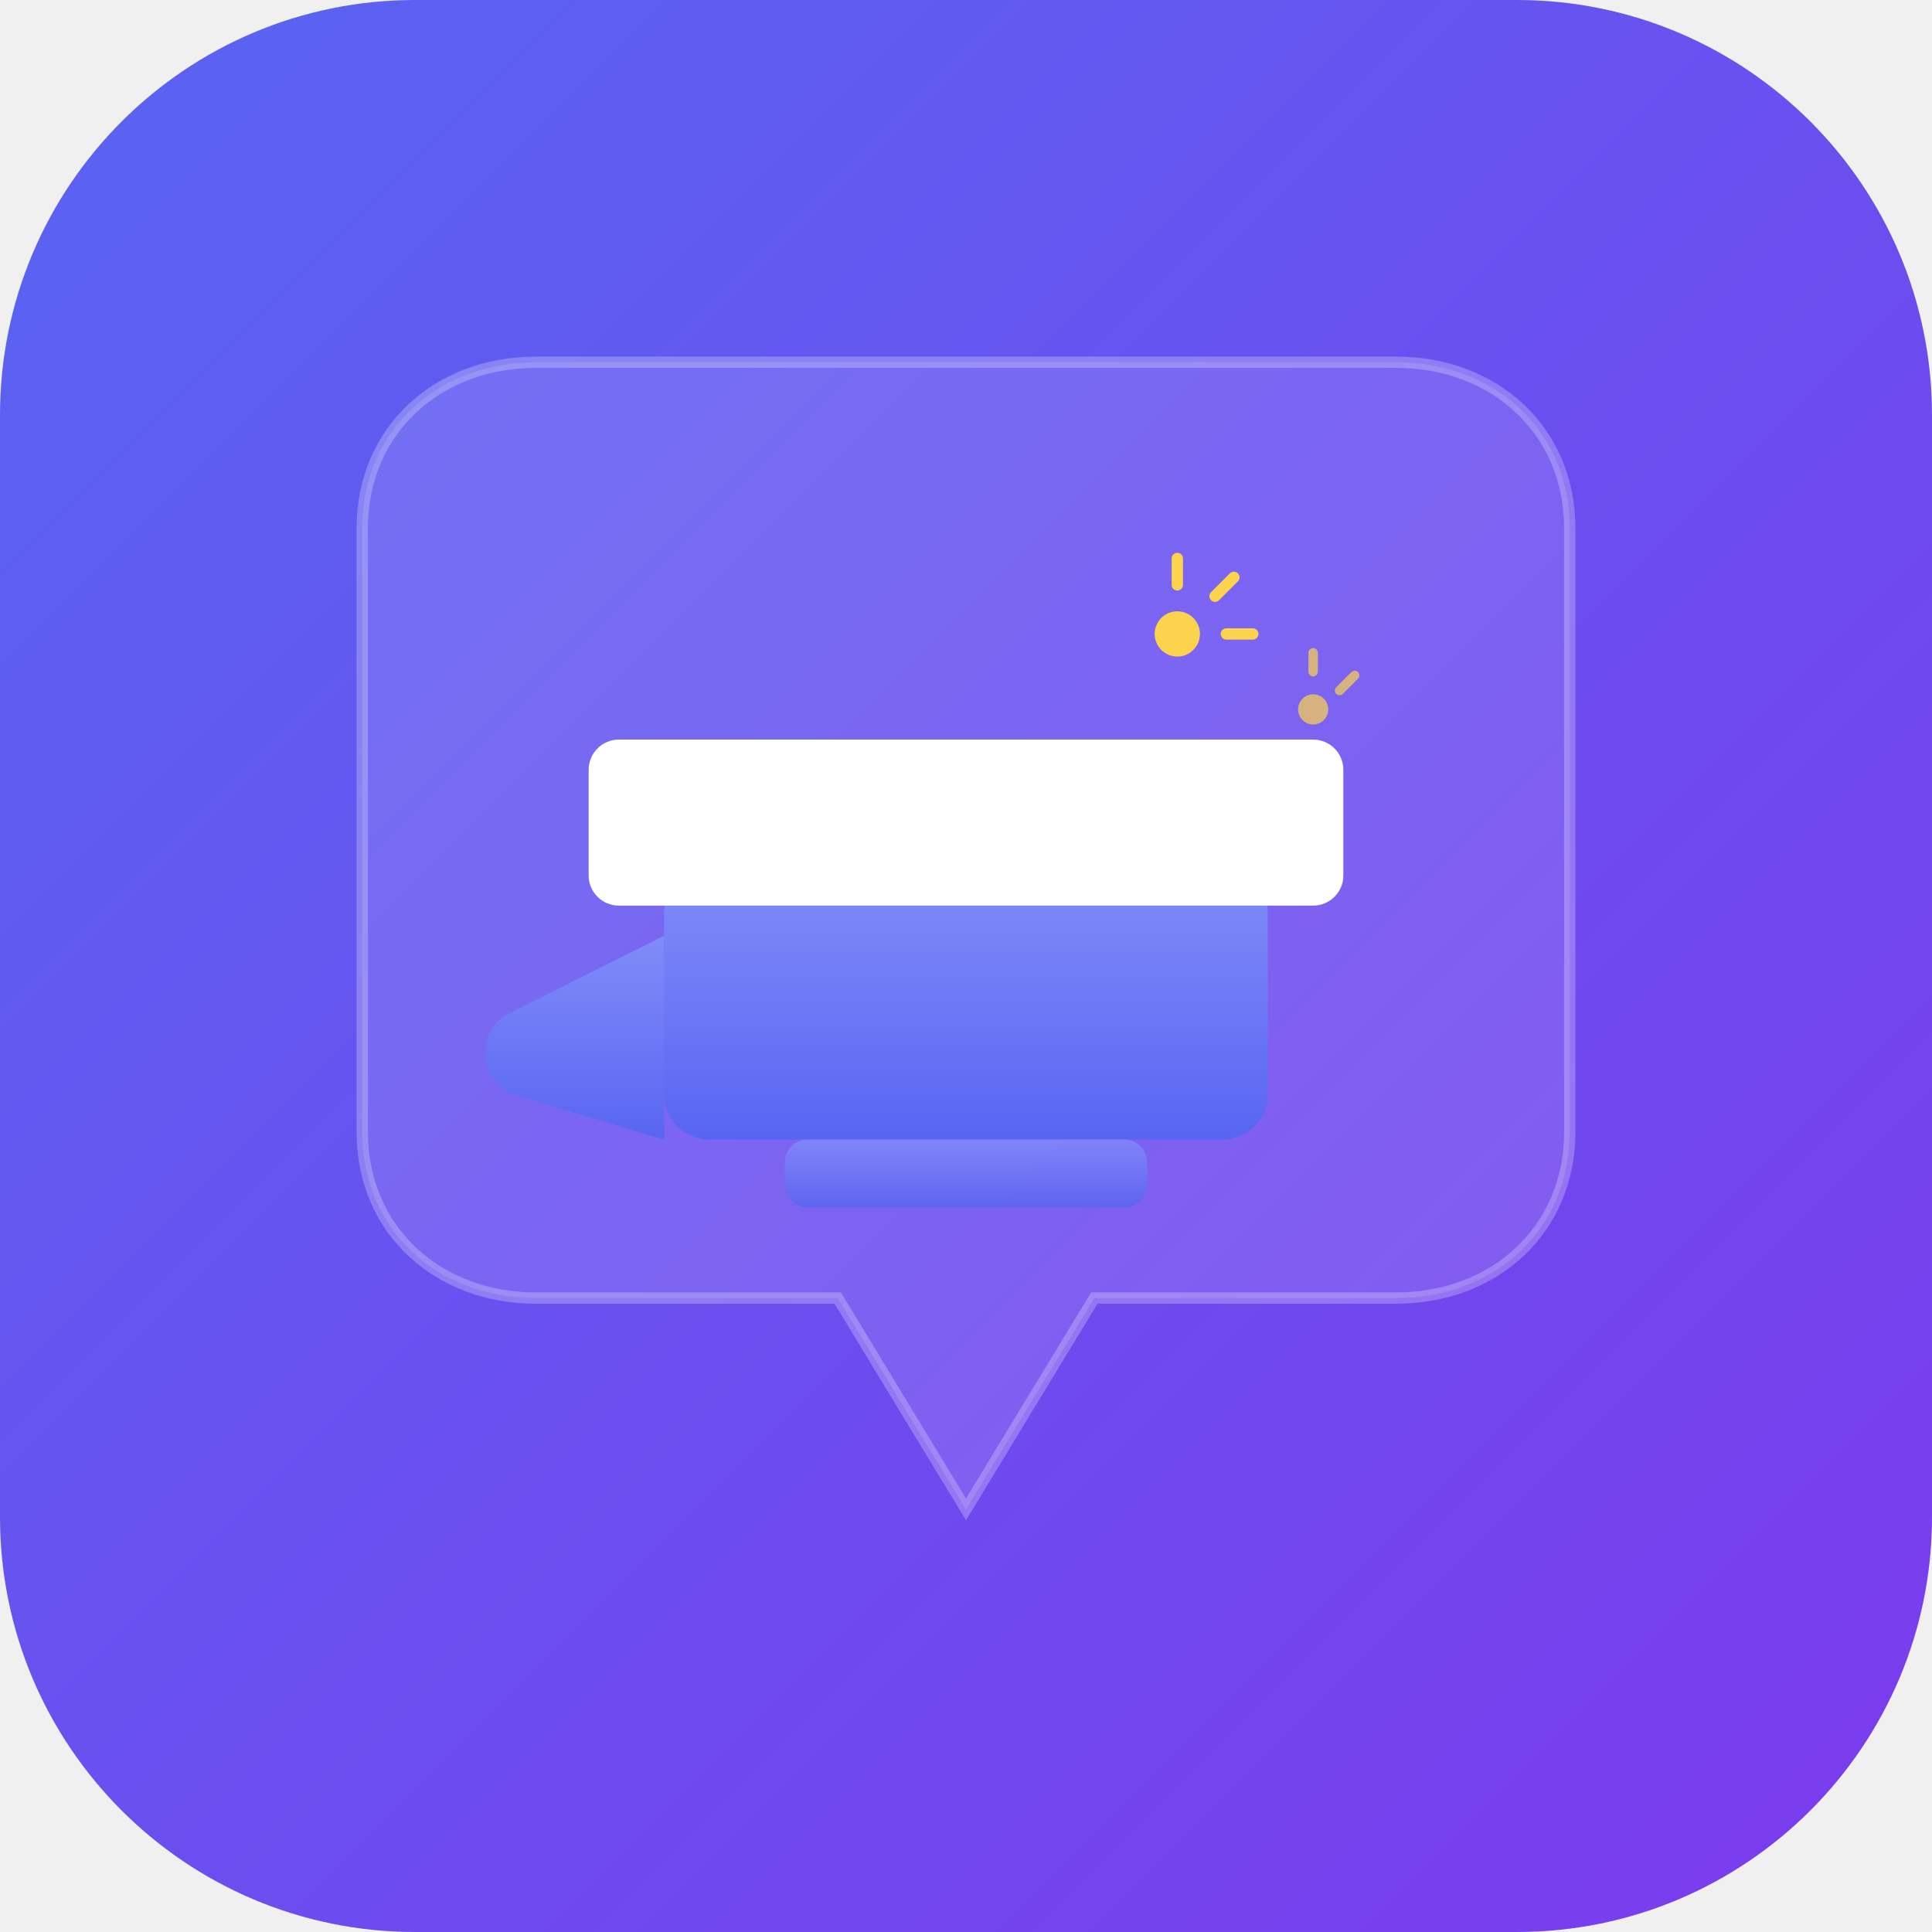
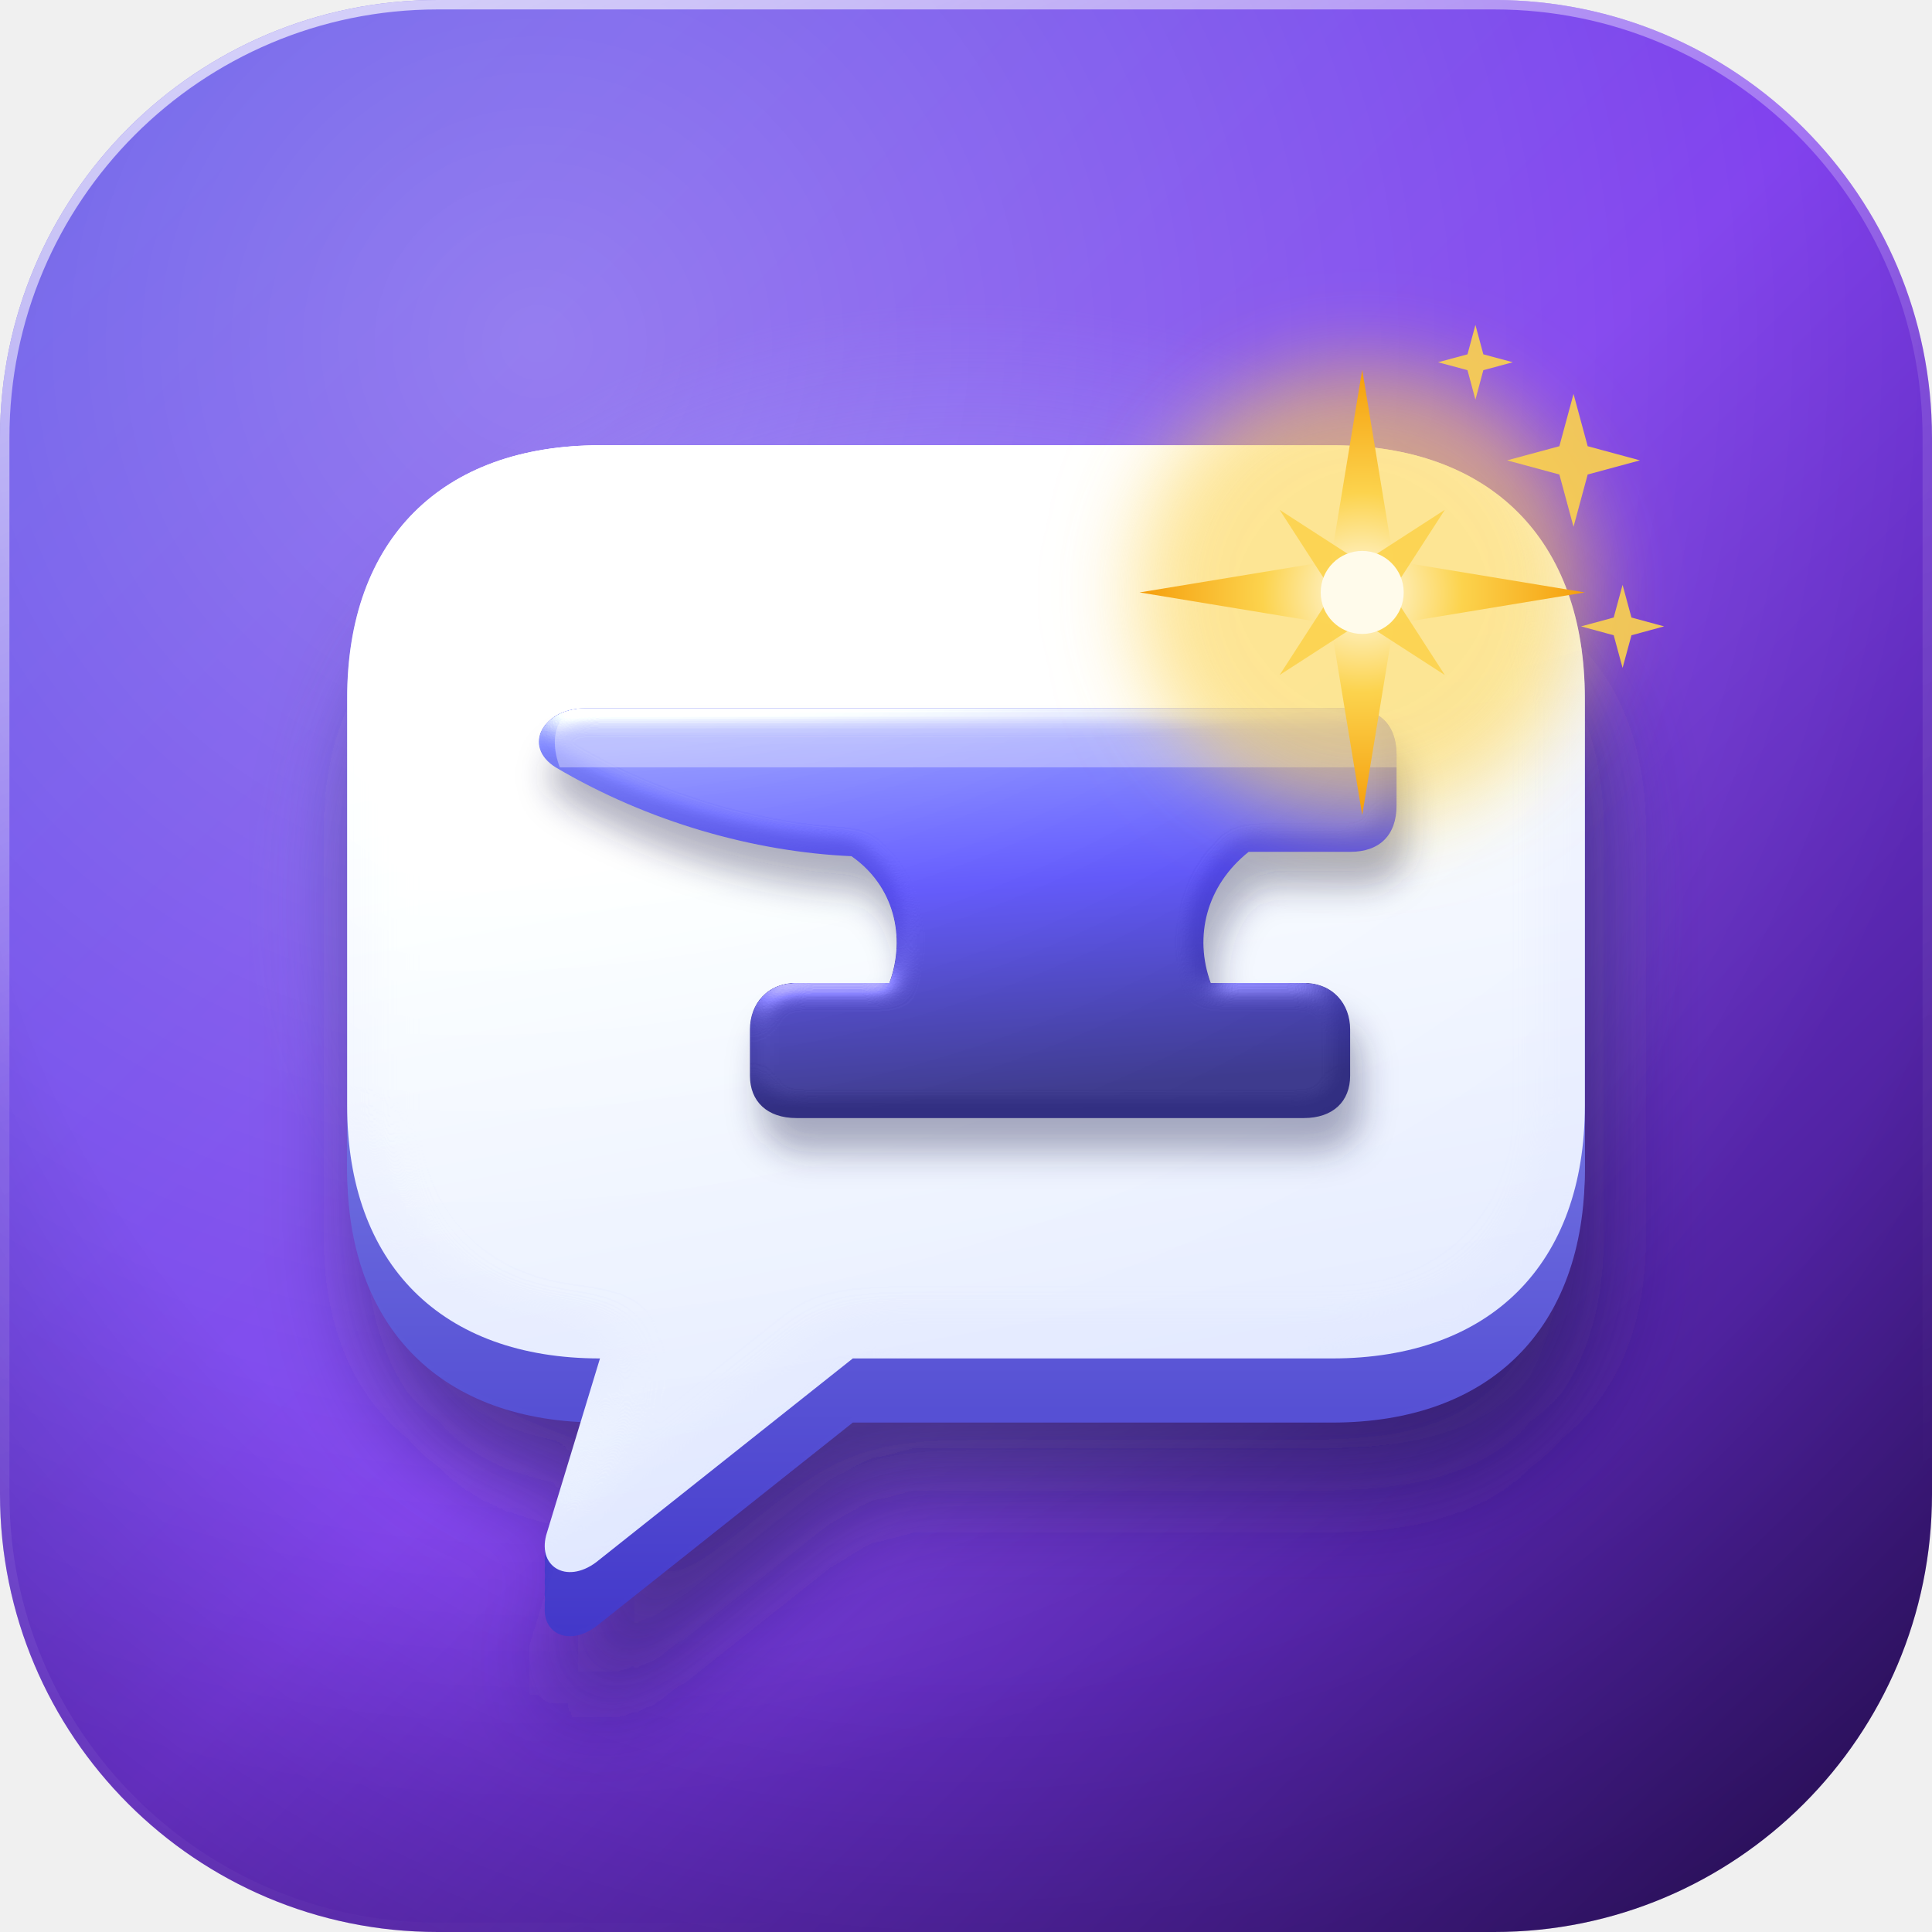
- <svg xmlns="http://www.w3.org/2000/svg" viewBox="0 0 512 512" fill="none">
+ <svg xmlns="http://www.w3.org/2000/svg" width="512" height="512" viewBox="0 0 1024 1024">
  <defs>
-     <linearGradient id="bg" x1="0" y1="0" x2="1" y2="1">
-       <stop offset="0%" stop-color="#5865F2" />
-       <stop offset="100%" stop-color="#7C3AED" />
+     <clipPath id="bgclip">
+       <rect x="0" y="0" width="1024" height="1024" rx="232" />
+     </clipPath>
+     <linearGradient id="bgg" x1="0" y1="0" x2="1" y2="1">
+       <stop offset="0.000" stop-color="#4F46E5" />
+       <stop offset="0.500" stop-color="#7C3AED" />
+       <stop offset="1.000" stop-color="#2E1065" />
    </linearGradient>
-     <linearGradient id="glow" x1="0" y1="0" x2="0" y2="1">
-       <stop offset="0%" stop-color="#818CF8" />
-       <stop offset="100%" stop-color="#5865F2" />
+     <radialGradient id="bghi" cx="0.28" cy="0.18" r="0.75">
+       <stop offset="0" stop-color="#FFFFFF" stop-opacity="0.32" />
+       <stop offset="1" stop-color="#FFFFFF" stop-opacity="0" />
+     </radialGradient>
+     <radialGradient id="glow" cx="0.5" cy="0.5" r="0.5">
+       <stop offset="0" stop-color="#A5B4FC" stop-opacity="0.75" />
+       <stop offset="1" stop-color="#A5B4FC" stop-opacity="0" />
+     </radialGradient>
+     <linearGradient id="rim" x1="0" y1="0" x2="0.4" y2="1">
+       <stop offset="0.000" stop-color="#FFFFFF" stop-opacity="0.75" />
+       <stop offset="0.500" stop-color="#FFFFFF" stop-opacity="0.12" />
+       <stop offset="1.000" stop-color="#FFFFFF" stop-opacity="0.0" />
    </linearGradient>
+     <radialGradient id="vig" cx="0.5" cy="0.35" r="0.85">
+       <stop offset="0.6" stop-color="#000" stop-opacity="0" />
+       <stop offset="1" stop-color="#000" stop-opacity="0.35" />
+     </radialGradient>
+     <filter id="soft" x="-30%" y="-30%" width="160%" height="160%">
+       <feGaussianBlur stdDeviation="26" />
+     </filter>
+     <filter id="blur8" x="-50%" y="-50%" width="200%" height="200%">
+       <feGaussianBlur stdDeviation="9" />
+     </filter>
+     <filter id="sglow" x="-100%" y="-100%" width="300%" height="300%">
+       <feGaussianBlur stdDeviation="22" />
+     </filter>
+     <filter id="bevel" x="-10%" y="-10%" width="120%" height="120%" color-interpolation-filters="sRGB">
+       <feGaussianBlur in="SourceAlpha" stdDeviation="16" result="b" />
+       <feSpecularLighting in="b" surfaceScale="9" specularConstant="0.95" specularExponent="22" lighting-color="#FFFFFF" result="s">
+         <fePointLight x="250" y="-220" z="520" />
+       </feSpecularLighting>
+       <feComposite in="s" in2="SourceAlpha" operator="in" result="si" />
+       <feComposite in="SourceGraphic" in2="si" operator="arithmetic" k1="0" k2="1" k3="0.55" k4="0" />
+     </filter>
+     <filter id="bevel2" x="-10%" y="-10%" width="120%" height="120%" color-interpolation-filters="sRGB">
+       <feGaussianBlur in="SourceAlpha" stdDeviation="6" result="b" />
+       <feSpecularLighting in="b" surfaceScale="5" specularConstant="1.1" specularExponent="18" lighting-color="#FFFFFF" result="s">
+         <fePointLight x="300" y="-100" z="420" />
+       </feSpecularLighting>
+       <feComposite in="s" in2="SourceAlpha" operator="in" result="si" />
+       <feComposite in="SourceGraphic" in2="si" operator="arithmetic" k1="0" k2="1" k3="0.7" k4="0" />
+     </filter>
+     <linearGradient id="face" x1="0" y1="0" x2="0.2" y2="1">
+       <stop offset="0.000" stop-color="#FFFFFF" />
+       <stop offset="1.000" stop-color="#E0E7FF" />
+     </linearGradient>
+     <linearGradient id="side" x1="0" y1="0" x2="0" y2="1">
+       <stop offset="0.000" stop-color="#A5B4FC" />
+       <stop offset="1.000" stop-color="#4338CA" />
+     </linearGradient>
+     <linearGradient id="anv" x1="0" y1="0" x2="0.15" y2="1">
+       <stop offset="0.000" stop-color="#818CF8" />
+       <stop offset="0.500" stop-color="#4F46E5" />
+       <stop offset="1.000" stop-color="#312E81" />
+     </linearGradient>
+     <linearGradient id="gloss" x1="0" y1="0" x2="0" y2="1">
+       <stop offset="0.000" stop-color="#FFFFFF" stop-opacity="0.75" />
+       <stop offset="1.000" stop-color="#FFFFFF" stop-opacity="0.0" />
+     </linearGradient>
+     <radialGradient id="sp" cx="0.5" cy="0.5" r="0.5">
+       <stop offset="0" stop-color="#FFFBEB" />
+       <stop offset="0.45" stop-color="#FCD34D" />
+       <stop offset="1" stop-color="#F59E0B" />
+     </radialGradient>
+     <clipPath id="bub">
+       <path d="M 318 236 L 706 236 C 790 236 840 286 840 370 L 840 586 C 840 670 790 720 706 720 L 452 720 L 316 828 C 300 840 284 830 290 812 L 318 720 C 234 720 184 670 184 586 L 184 370 C 184 286 234 236 318 236 Z" />
+     </clipPath>
  </defs>
-   <rect width="512" height="512" rx="110" fill="url(#bg)" />
-   <path d="M96 140 C96 114 116 96 142 96 L370 96 C396 96 416 114 416 140 L416 300 C416 326 396 344 370 344 L290 344 L256 400 L222 344 L142 344 C116 344 96 326 96 300 Z" fill="white" fill-opacity="0.12" />
-   <path d="M96 140 C96 114 116 96 142 96 L370 96 C396 96 416 114 416 140 L416 300 C416 326 396 344 370 344 L290 344 L256 400 L222 344 L142 344 C116 344 96 326 96 300 Z" stroke="white" stroke-opacity="0.25" stroke-width="3" fill="none" />
-   <rect x="176" y="230" width="160" height="72" rx="12" fill="url(#glow)" />
-   <path d="M176 248 L136 268 C126 272 126 286 136 290 L176 302 Z" fill="url(#glow)" />
-   <rect x="156" y="196" width="200" height="44" rx="8" fill="white" />
-   <rect x="208" y="302" width="96" height="18" rx="6" fill="url(#glow)" opacity="0.8" />
-   <circle cx="312" cy="168" r="6" fill="#FCD34D" />
-   <line x1="312" y1="155" x2="312" y2="148" stroke="#FCD34D" stroke-width="3" stroke-linecap="round" />
-   <line x1="322" y1="158" x2="327" y2="153" stroke="#FCD34D" stroke-width="3" stroke-linecap="round" />
-   <line x1="325" y1="168" x2="332" y2="168" stroke="#FCD34D" stroke-width="3" stroke-linecap="round" />
-   <circle cx="348" cy="188" r="4" fill="#FCD34D" opacity="0.7" />
-   <line x1="348" y1="178" x2="348" y2="173" stroke="#FCD34D" stroke-width="2.5" stroke-linecap="round" opacity="0.7" />
-   <line x1="355" y1="183" x2="359" y2="179" stroke="#FCD34D" stroke-width="2.5" stroke-linecap="round" opacity="0.7" />
+   <g clip-path="url(#bgclip)">
+     <rect width="1024" height="1024" fill="url(#bgg)" />
+     <rect width="1024" height="1024" fill="url(#bghi)" />
+   </g>
+   <rect width="1024" height="1024" fill="url(#vig)" clip-path="url(#bgclip)" />
+   <g clip-path="url(#bgclip)">
+     <rect x="0" y="0" width="1024" height="1024" rx="232" fill="none" stroke="url(#rim)" stroke-width="10" />
+   </g>
+   <ellipse cx="512" cy="480" rx="380" ry="320" fill="url(#glow)" />
+   <path d="M 318 236 L 706 236 C 790 236 840 286 840 370 L 840 586 C 840 670 790 720 706 720 L 452 720 L 316 828 C 300 840 284 830 290 812 L 318 720 C 234 720 184 670 184 586 L 184 370 C 184 286 234 236 318 236 Z" transform="translate(10 70)" fill="#1E1B4B" opacity="0.55" filter="url(#soft)" />
+   <path d="M 318 236 L 706 236 C 790 236 840 286 840 370 L 840 586 C 840 670 790 720 706 720 L 452 720 L 316 828 C 300 840 284 830 290 812 L 318 720 C 234 720 184 670 184 586 L 184 370 C 184 286 234 236 318 236 Z" transform="translate(0 34)" fill="url(#side)" opacity="1" />
+   <path d="M 318 236 L 706 236 C 790 236 840 286 840 370 L 840 586 C 840 670 790 720 706 720 L 452 720 L 316 828 C 300 840 284 830 290 812 L 318 720 C 234 720 184 670 184 586 L 184 370 C 184 286 234 236 318 236 Z" transform="translate(0 1)" fill="url(#side)" opacity="1" />
+   <path d="M 318 236 L 706 236 C 790 236 840 286 840 370 L 840 586 C 840 670 790 720 706 720 L 452 720 L 316 828 C 300 840 284 830 290 812 L 318 720 C 234 720 184 670 184 586 L 184 370 C 184 286 234 236 318 236 Z" transform="translate(0 7)" fill="url(#side)" opacity="1" />
+   <path d="M 318 236 L 706 236 C 790 236 840 286 840 370 L 840 586 C 840 670 790 720 706 720 L 452 720 L 316 828 C 300 840 284 830 290 812 L 318 720 C 234 720 184 670 184 586 L 184 370 C 184 286 234 236 318 236 Z" transform="translate(0 13)" fill="url(#side)" opacity="1" />
+   <path d="M 318 236 L 706 236 C 790 236 840 286 840 370 L 840 586 C 840 670 790 720 706 720 L 452 720 L 316 828 C 300 840 284 830 290 812 L 318 720 C 234 720 184 670 184 586 L 184 370 C 184 286 234 236 318 236 Z" transform="translate(0 19)" fill="url(#side)" opacity="1" />
+   <path d="M 318 236 L 706 236 C 790 236 840 286 840 370 L 840 586 C 840 670 790 720 706 720 L 452 720 L 316 828 C 300 840 284 830 290 812 L 318 720 C 234 720 184 670 184 586 L 184 370 C 184 286 234 236 318 236 Z" transform="translate(0 25)" fill="url(#side)" opacity="1" />
+   <path d="M 318 236 L 706 236 C 790 236 840 286 840 370 L 840 586 C 840 670 790 720 706 720 L 452 720 L 316 828 C 300 840 284 830 290 812 L 318 720 C 234 720 184 670 184 586 L 184 370 C 184 286 234 236 318 236 Z" transform="translate(0 31)" fill="url(#side)" opacity="1" />
+   <path d="M 318 236 L 706 236 C 790 236 840 286 840 370 L 840 586 C 840 670 790 720 706 720 L 452 720 L 316 828 C 300 840 284 830 290 812 L 318 720 C 234 720 184 670 184 586 L 184 370 C 184 286 234 236 318 236 Z" fill="url(#face)" opacity="1.0" filter="url(#bevel)" />
+   <path d="M 310.2 375.4 L 715.6 375.4 C 731.3 375.4 740.2 384.3 740.2 400.0 L 740.2 426.9 C 740.2 442.6 731.3 451.5 715.6 451.5 L 661.8 451.5 C 639.4 469.4 632.7 496.3 641.7 521.0 L 691.0 521.0 C 706.6 521.0 715.6 532.2 715.6 545.6 L 715.6 570.2 C 715.6 583.7 706.6 592.6 691.0 592.6 L 422.2 592.6 C 406.5 592.6 397.5 583.7 397.5 570.2 L 397.5 545.6 C 397.5 532.2 406.5 521.0 422.2 521.0 L 471.4 521.0 C 480.4 496.3 473.7 469.4 451.3 453.8 C 399.8 451.5 343.8 435.8 294.5 406.7 C 276.6 395.5 287.8 375.4 310.2 375.4 Z" transform="translate(6 18)" fill="#1E1B4B" opacity="0.35" filter="url(#blur8)" clip-path="url(#bub)" />
+   <path d="M 310.2 375.4 L 715.6 375.4 C 731.3 375.4 740.2 384.3 740.2 400.0 L 740.2 426.9 C 740.2 442.6 731.3 451.5 715.6 451.5 L 661.8 451.5 C 639.4 469.4 632.7 496.3 641.7 521.0 L 691.0 521.0 C 706.6 521.0 715.6 532.2 715.6 545.6 L 715.6 570.2 C 715.6 583.7 706.6 592.6 691.0 592.6 L 422.2 592.6 C 406.5 592.6 397.5 583.7 397.5 570.2 L 397.5 545.6 C 397.5 532.2 406.5 521.0 422.2 521.0 L 471.4 521.0 C 480.4 496.3 473.7 469.4 451.3 453.8 C 399.8 451.5 343.8 435.8 294.5 406.7 C 276.6 395.5 287.8 375.4 310.2 375.4 Z" fill="url(#anv)" filter="url(#bevel2)" />
+   <path d="M 310.2 375.4 L 715.6 375.4 C 731.3 375.4 740.2 384.3 740.2 400.0 L 740.2 406.7 L 296.7 406.7 C 290.0 388.8 296.7 375.4 310.2 375.4 Z" fill="#FFFFFF" opacity="0.35" />
+   <g clip-path="url(#bub)">
+     <path d="M 150 230 L 880 230 L 880 330 C 700 400 360 420 150 360 Z" fill="url(#gloss)" />
+   </g>
+   <g class="fc-spark" transform="translate(722 314) rotate(0.0) scale(1.0) translate(-722 -314)">
+     <circle cx="722" cy="314" r="120" fill="#FCD34D" opacity="0.6" filter="url(#sglow)" />
+     <path d="M 722.0 196.0 L 738.7 297.3 L 840.0 314.0 L 738.7 330.7 L 722.0 432.0 L 705.3 330.7 L 604.0 314.0 L 705.3 297.3 Z" fill="url(#sp)" />
+     <path d="M 765.8 270.2 L 737.5 314.0 L 765.8 357.8 L 722.0 329.5 L 678.2 357.8 L 706.5 314.0 L 678.2 270.2 L 722.0 298.5 Z" fill="#FCD34D" opacity="0.9" />
+     <circle cx="722" cy="314" r="22" fill="#FFFBEB" />
+   </g>
+   <path class="fc-twinkle fc-t0" d="M 834.0 208.8 L 841.5 236.5 L 869.2 244.0 L 841.5 251.5 L 834.0 279.2 L 826.5 251.5 L 798.8 244.0 L 826.5 236.5 Z" fill="#FCD34D" opacity="0.9" />
+   <path class="fc-twinkle fc-t1" d="M 860.0 310.0 L 864.7 327.3 L 882.0 332.0 L 864.7 336.7 L 860.0 354.0 L 855.3 336.7 L 838.0 332.0 L 855.3 327.3 Z" fill="#FCD34D" opacity="0.9" />
+   <path class="fc-twinkle fc-t2" d="M 782.0 172.2 L 786.2 187.8 L 801.8 192.0 L 786.2 196.2 L 782.0 211.8 L 777.8 196.2 L 762.2 192.0 L 777.8 187.8 Z" fill="#FCD34D" opacity="0.9" />
</svg>
